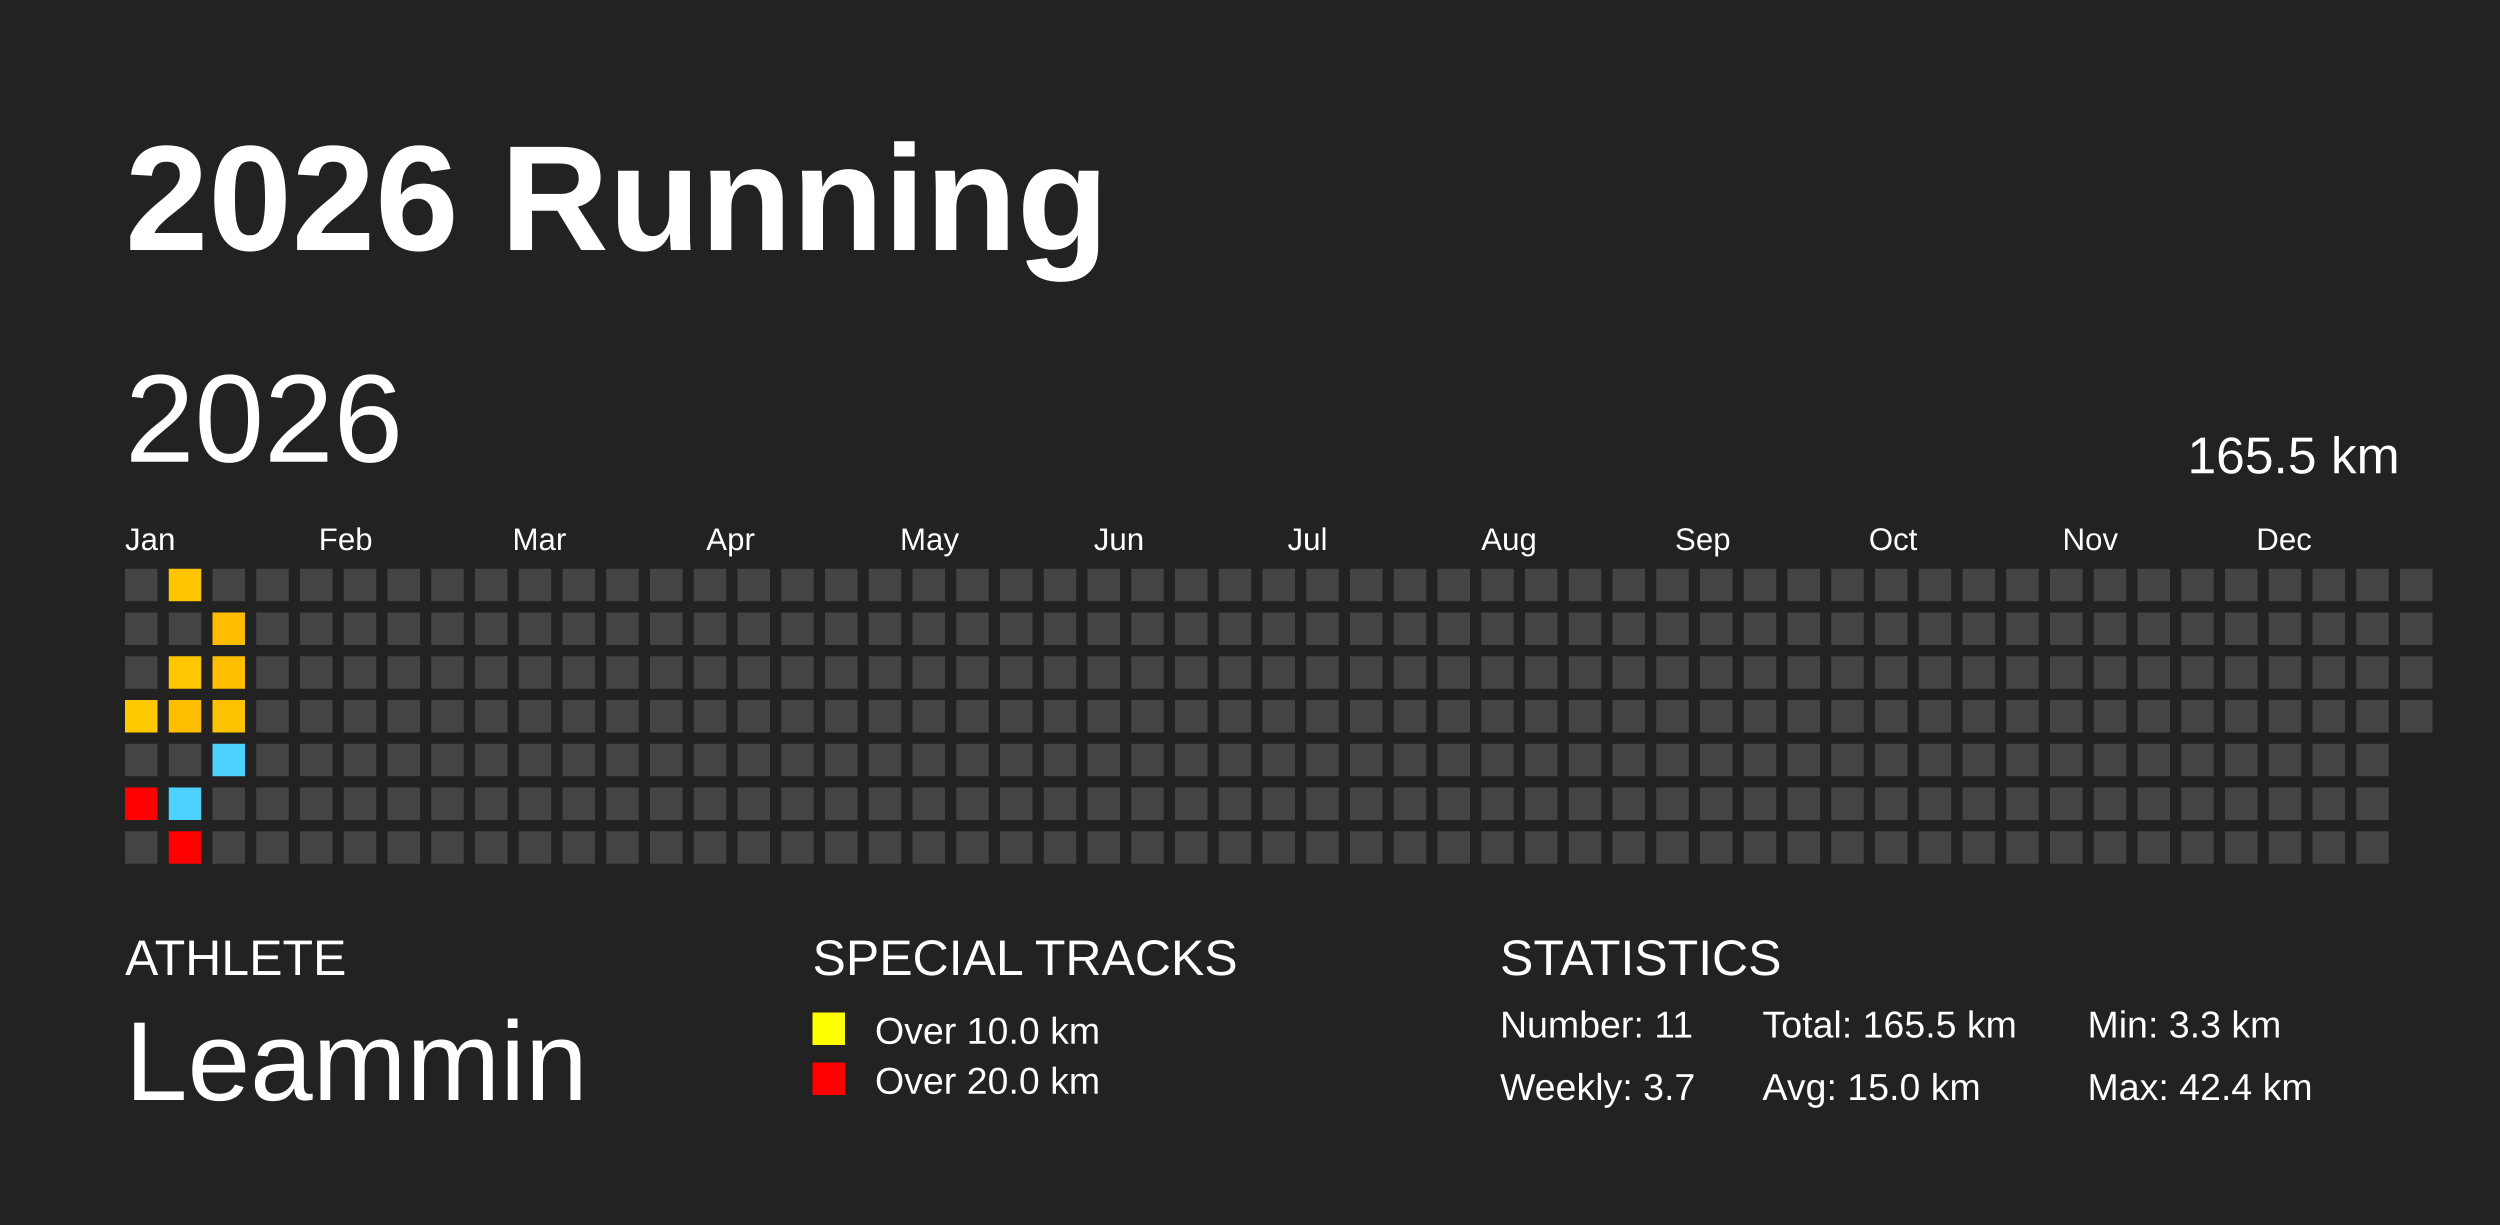
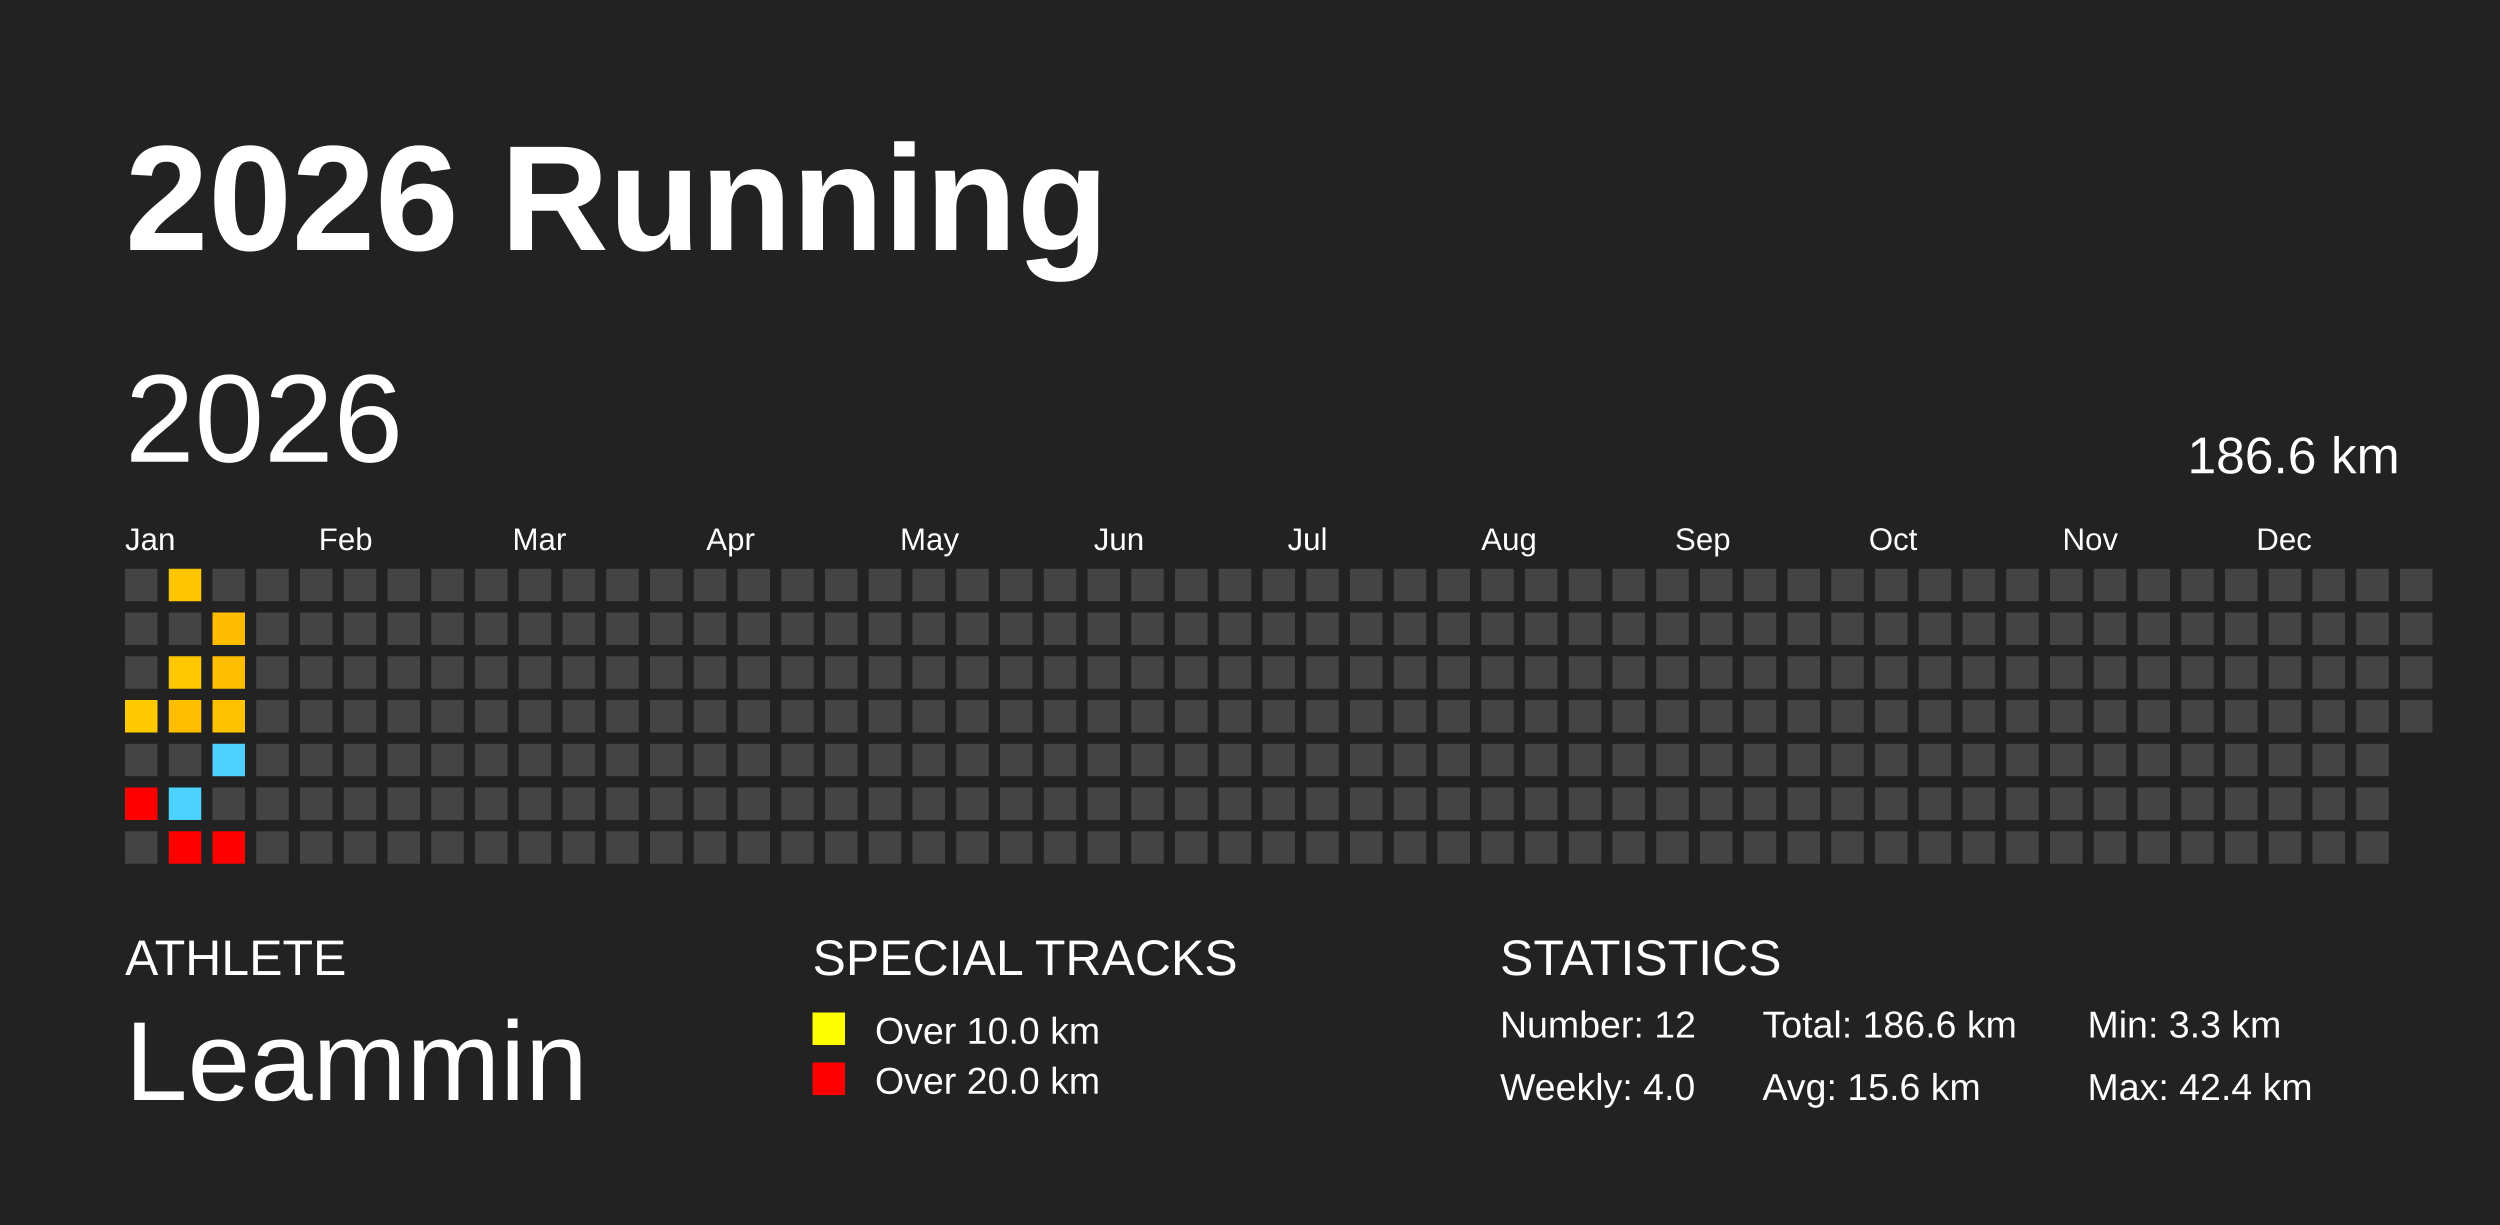
<svg xmlns="http://www.w3.org/2000/svg" baseProfile="full" height="98mm" version="1.1" viewBox="0,0,200,98" width="200mm">
  <defs />
  <rect fill="#222222" height="98" width="200" x="0" y="0" />
  <text fill="#FFFFFF" style="font-size:12px; font-family:Arial; font-weight:bold;" x="10" y="20">2026 Running</text>
  <text fill="#FFFFFF" style="font-size:4px; font-family:Arial" x="10" y="78">ATHLETE</text>
  <text fill="#FFFFFF" style="font-size:9px; font-family:Arial" x="10" y="88">Leammin</text>
  <text fill="#FFFFFF" style="font-size:4px; font-family:Arial" x="65" y="78">SPECIAL TRACKS</text>
  <rect fill="yellow" height="2.6" width="2.6" x="65" y="81" />
  <text fill="#FFFFFF" style="font-size:3px; font-family:Arial" x="70" y="83.5">Over 10.0 km</text>
  <rect fill="red" height="2.6" width="2.6" x="65" y="85" />
  <text fill="#FFFFFF" style="font-size:3px; font-family:Arial" x="70" y="87.5">Over 20.0 km</text>
  <text fill="#FFFFFF" style="font-size:4px; font-family:Arial" x="120" y="78">STATISTICS</text>
-   <text fill="#FFFFFF" style="font-size:3px; font-family:Arial" x="120" y="83">Number: 11</text>
-   <text fill="#FFFFFF" style="font-size:3px; font-family:Arial" x="120" y="88">Weekly: 3.7</text>
-   <text fill="#FFFFFF" style="font-size:3px; font-family:Arial" x="141" y="83">Total: 165.5 km</text>
-   <text fill="#FFFFFF" style="font-size:3px; font-family:Arial" x="141" y="88">Avg: 15.0 km</text>
+   <text fill="#FFFFFF" style="font-size:3px; font-family:Arial" x="120" y="83">Number: 12</text>
+   <text fill="#FFFFFF" style="font-size:3px; font-family:Arial" x="120" y="88">Weekly: 4.0</text>
+   <text fill="#FFFFFF" style="font-size:3px; font-family:Arial" x="141" y="83">Total: 186.6 km</text>
+   <text fill="#FFFFFF" style="font-size:3px; font-family:Arial" x="141" y="88">Avg: 15.6 km</text>
  <text fill="#FFFFFF" style="font-size:3px; font-family:Arial" x="167" y="83">Min: 3.3 km</text>
  <text fill="#FFFFFF" style="font-size:3px; font-family:Arial" x="167" y="88">Max: 42.4 km</text>
  <text dominant-baseline="hanging" fill="#FFFFFF" style="font-size:10.0px; font-family:Arial;" x="10" y="30">2026</text>
-   <text dominant-baseline="hanging" fill="#FFFFFF" style="font-size:4.125px; font-family:Arial;" x="175" y="35">165.5 km</text>
+   <text dominant-baseline="hanging" fill="#FFFFFF" style="font-size:4.125px; font-family:Arial;" x="175" y="35">186.6 km</text>
  <text fill="#FFFFFF" style="font-size:2.5px; font-family:Arial" x="10.0" y="44">Jan</text>
  <text fill="#FFFFFF" style="font-size:2.5px; font-family:Arial" x="25.5" y="44">Feb</text>
  <text fill="#FFFFFF" style="font-size:2.5px; font-family:Arial" x="41.0" y="44">Mar</text>
  <text fill="#FFFFFF" style="font-size:2.5px; font-family:Arial" x="56.5" y="44">Apr</text>
  <text fill="#FFFFFF" style="font-size:2.5px; font-family:Arial" x="72.0" y="44">May</text>
  <text fill="#FFFFFF" style="font-size:2.5px; font-family:Arial" x="87.5" y="44">Jun</text>
  <text fill="#FFFFFF" style="font-size:2.5px; font-family:Arial" x="103.0" y="44">Jul</text>
  <text fill="#FFFFFF" style="font-size:2.5px; font-family:Arial" x="118.5" y="44">Aug</text>
  <text fill="#FFFFFF" style="font-size:2.5px; font-family:Arial" x="134.0" y="44">Sep</text>
  <text fill="#FFFFFF" style="font-size:2.5px; font-family:Arial" x="149.5" y="44">Oct</text>
  <text fill="#FFFFFF" style="font-size:2.5px; font-family:Arial" x="165.0" y="44">Nov</text>
  <text fill="#FFFFFF" style="font-size:2.5px; font-family:Arial" x="180.5" y="44">Dec</text>
  <rect fill="#444444" height="2.6" width="2.6" x="10.0" y="45.5" />
  <rect fill="#444444" height="2.6" width="2.6" x="10.0" y="49.0" />
  <rect fill="#444444" height="2.6" width="2.6" x="10.0" y="52.5" />
  <rect fill="#ffc900" height="2.6" width="2.6" x="10.0" y="56.0" />
  <rect fill="#444444" height="2.6" width="2.6" x="10.0" y="59.5" />
  <rect fill="red" height="2.6" width="2.6" x="10.0" y="63.0" />
  <rect fill="#444444" height="2.6" width="2.6" x="10.0" y="66.5" />
  <rect fill="#ffc600" height="2.6" width="2.6" x="13.5" y="45.5" />
  <rect fill="#444444" height="2.6" width="2.6" x="13.5" y="49.0" />
  <rect fill="#ffc700" height="2.6" width="2.6" x="13.5" y="52.5" />
  <rect fill="#ffbf00" height="2.6" width="2.6" x="13.5" y="56.0" />
  <rect fill="#444444" height="2.6" width="2.6" x="13.5" y="59.5" />
  <rect fill="#4dd2ff" height="2.6" width="2.6" x="13.5" y="63.0" />
  <rect fill="red" height="2.6" width="2.6" x="13.5" y="66.5" />
  <rect fill="#444444" height="2.6" width="2.6" x="17.0" y="45.5" />
  <rect fill="#ffbc00" height="2.6" width="2.6" x="17.0" y="49.0" />
  <rect fill="#ffbf00" height="2.6" width="2.6" x="17.0" y="52.5" />
  <rect fill="#ffc200" height="2.6" width="2.6" x="17.0" y="56.0" />
  <rect fill="#4dd2ff" height="2.6" width="2.6" x="17.0" y="59.5" />
  <rect fill="#444444" height="2.6" width="2.6" x="17.0" y="63.0" />
-   <rect fill="#444444" height="2.6" width="2.6" x="17.0" y="66.5" />
+   <rect fill="red" height="2.6" width="2.6" x="17.0" y="66.5" />
  <rect fill="#444444" height="2.6" width="2.6" x="20.5" y="45.5" />
  <rect fill="#444444" height="2.6" width="2.6" x="20.5" y="49.0" />
  <rect fill="#444444" height="2.6" width="2.6" x="20.5" y="52.5" />
  <rect fill="#444444" height="2.6" width="2.6" x="20.5" y="56.0" />
  <rect fill="#444444" height="2.6" width="2.6" x="20.5" y="59.5" />
  <rect fill="#444444" height="2.6" width="2.6" x="20.5" y="63.0" />
  <rect fill="#444444" height="2.6" width="2.6" x="20.5" y="66.5" />
  <rect fill="#444444" height="2.6" width="2.6" x="24.0" y="45.5" />
  <rect fill="#444444" height="2.6" width="2.6" x="24.0" y="49.0" />
  <rect fill="#444444" height="2.6" width="2.6" x="24.0" y="52.5" />
  <rect fill="#444444" height="2.6" width="2.6" x="24.0" y="56.0" />
  <rect fill="#444444" height="2.6" width="2.6" x="24.0" y="59.5" />
  <rect fill="#444444" height="2.6" width="2.6" x="24.0" y="63.0" />
  <rect fill="#444444" height="2.6" width="2.6" x="24.0" y="66.5" />
  <rect fill="#444444" height="2.6" width="2.6" x="27.5" y="45.5" />
  <rect fill="#444444" height="2.6" width="2.6" x="27.5" y="49.0" />
  <rect fill="#444444" height="2.6" width="2.6" x="27.5" y="52.5" />
  <rect fill="#444444" height="2.6" width="2.6" x="27.5" y="56.0" />
  <rect fill="#444444" height="2.6" width="2.6" x="27.5" y="59.5" />
  <rect fill="#444444" height="2.6" width="2.6" x="27.5" y="63.0" />
  <rect fill="#444444" height="2.6" width="2.6" x="27.5" y="66.5" />
  <rect fill="#444444" height="2.6" width="2.6" x="31.0" y="45.5" />
  <rect fill="#444444" height="2.6" width="2.6" x="31.0" y="49.0" />
  <rect fill="#444444" height="2.6" width="2.6" x="31.0" y="52.5" />
  <rect fill="#444444" height="2.6" width="2.6" x="31.0" y="56.0" />
  <rect fill="#444444" height="2.6" width="2.6" x="31.0" y="59.5" />
  <rect fill="#444444" height="2.6" width="2.6" x="31.0" y="63.0" />
  <rect fill="#444444" height="2.6" width="2.6" x="31.0" y="66.5" />
  <rect fill="#444444" height="2.6" width="2.6" x="34.5" y="45.5" />
  <rect fill="#444444" height="2.6" width="2.6" x="34.5" y="49.0" />
  <rect fill="#444444" height="2.6" width="2.6" x="34.5" y="52.5" />
  <rect fill="#444444" height="2.6" width="2.6" x="34.5" y="56.0" />
  <rect fill="#444444" height="2.6" width="2.6" x="34.5" y="59.5" />
  <rect fill="#444444" height="2.6" width="2.6" x="34.5" y="63.0" />
  <rect fill="#444444" height="2.6" width="2.6" x="34.5" y="66.5" />
  <rect fill="#444444" height="2.6" width="2.6" x="38.0" y="45.5" />
  <rect fill="#444444" height="2.6" width="2.6" x="38.0" y="49.0" />
  <rect fill="#444444" height="2.6" width="2.6" x="38.0" y="52.5" />
  <rect fill="#444444" height="2.6" width="2.6" x="38.0" y="56.0" />
  <rect fill="#444444" height="2.6" width="2.6" x="38.0" y="59.5" />
  <rect fill="#444444" height="2.6" width="2.6" x="38.0" y="63.0" />
  <rect fill="#444444" height="2.6" width="2.6" x="38.0" y="66.5" />
  <rect fill="#444444" height="2.6" width="2.6" x="41.5" y="45.5" />
  <rect fill="#444444" height="2.6" width="2.6" x="41.5" y="49.0" />
  <rect fill="#444444" height="2.6" width="2.6" x="41.5" y="52.5" />
  <rect fill="#444444" height="2.6" width="2.6" x="41.5" y="56.0" />
  <rect fill="#444444" height="2.6" width="2.6" x="41.5" y="59.5" />
  <rect fill="#444444" height="2.6" width="2.6" x="41.5" y="63.0" />
  <rect fill="#444444" height="2.6" width="2.6" x="41.5" y="66.5" />
  <rect fill="#444444" height="2.6" width="2.6" x="45.0" y="45.5" />
  <rect fill="#444444" height="2.6" width="2.6" x="45.0" y="49.0" />
  <rect fill="#444444" height="2.6" width="2.6" x="45.0" y="52.5" />
  <rect fill="#444444" height="2.6" width="2.6" x="45.0" y="56.0" />
  <rect fill="#444444" height="2.6" width="2.6" x="45.0" y="59.5" />
  <rect fill="#444444" height="2.6" width="2.6" x="45.0" y="63.0" />
  <rect fill="#444444" height="2.6" width="2.6" x="45.0" y="66.5" />
  <rect fill="#444444" height="2.6" width="2.6" x="48.5" y="45.5" />
  <rect fill="#444444" height="2.6" width="2.6" x="48.5" y="49.0" />
  <rect fill="#444444" height="2.6" width="2.6" x="48.5" y="52.5" />
  <rect fill="#444444" height="2.6" width="2.6" x="48.5" y="56.0" />
  <rect fill="#444444" height="2.6" width="2.6" x="48.5" y="59.5" />
  <rect fill="#444444" height="2.6" width="2.6" x="48.5" y="63.0" />
  <rect fill="#444444" height="2.6" width="2.6" x="48.5" y="66.5" />
  <rect fill="#444444" height="2.6" width="2.6" x="52.0" y="45.5" />
  <rect fill="#444444" height="2.6" width="2.6" x="52.0" y="49.0" />
  <rect fill="#444444" height="2.6" width="2.6" x="52.0" y="52.5" />
  <rect fill="#444444" height="2.6" width="2.6" x="52.0" y="56.0" />
  <rect fill="#444444" height="2.6" width="2.6" x="52.0" y="59.5" />
  <rect fill="#444444" height="2.6" width="2.6" x="52.0" y="63.0" />
  <rect fill="#444444" height="2.6" width="2.6" x="52.0" y="66.5" />
  <rect fill="#444444" height="2.6" width="2.6" x="55.5" y="45.5" />
  <rect fill="#444444" height="2.6" width="2.6" x="55.5" y="49.0" />
  <rect fill="#444444" height="2.6" width="2.6" x="55.5" y="52.5" />
  <rect fill="#444444" height="2.6" width="2.6" x="55.5" y="56.0" />
  <rect fill="#444444" height="2.6" width="2.6" x="55.5" y="59.5" />
  <rect fill="#444444" height="2.6" width="2.6" x="55.5" y="63.0" />
  <rect fill="#444444" height="2.6" width="2.6" x="55.5" y="66.5" />
  <rect fill="#444444" height="2.6" width="2.6" x="59.0" y="45.5" />
  <rect fill="#444444" height="2.6" width="2.6" x="59.0" y="49.0" />
  <rect fill="#444444" height="2.6" width="2.6" x="59.0" y="52.5" />
  <rect fill="#444444" height="2.6" width="2.6" x="59.0" y="56.0" />
  <rect fill="#444444" height="2.6" width="2.6" x="59.0" y="59.5" />
  <rect fill="#444444" height="2.6" width="2.6" x="59.0" y="63.0" />
  <rect fill="#444444" height="2.6" width="2.6" x="59.0" y="66.5" />
  <rect fill="#444444" height="2.6" width="2.6" x="62.5" y="45.5" />
  <rect fill="#444444" height="2.6" width="2.6" x="62.5" y="49.0" />
  <rect fill="#444444" height="2.6" width="2.6" x="62.5" y="52.5" />
  <rect fill="#444444" height="2.6" width="2.6" x="62.5" y="56.0" />
  <rect fill="#444444" height="2.6" width="2.6" x="62.5" y="59.5" />
  <rect fill="#444444" height="2.6" width="2.6" x="62.5" y="63.0" />
  <rect fill="#444444" height="2.6" width="2.6" x="62.5" y="66.5" />
  <rect fill="#444444" height="2.6" width="2.6" x="66.0" y="45.5" />
  <rect fill="#444444" height="2.6" width="2.6" x="66.0" y="49.0" />
  <rect fill="#444444" height="2.6" width="2.6" x="66.0" y="52.5" />
  <rect fill="#444444" height="2.6" width="2.6" x="66.0" y="56.0" />
  <rect fill="#444444" height="2.6" width="2.6" x="66.0" y="59.5" />
  <rect fill="#444444" height="2.6" width="2.6" x="66.0" y="63.0" />
  <rect fill="#444444" height="2.6" width="2.6" x="66.0" y="66.5" />
  <rect fill="#444444" height="2.6" width="2.6" x="69.5" y="45.5" />
  <rect fill="#444444" height="2.6" width="2.6" x="69.5" y="49.0" />
  <rect fill="#444444" height="2.6" width="2.6" x="69.5" y="52.5" />
  <rect fill="#444444" height="2.6" width="2.6" x="69.5" y="56.0" />
  <rect fill="#444444" height="2.6" width="2.6" x="69.5" y="59.5" />
  <rect fill="#444444" height="2.6" width="2.6" x="69.5" y="63.0" />
  <rect fill="#444444" height="2.6" width="2.6" x="69.5" y="66.5" />
  <rect fill="#444444" height="2.6" width="2.6" x="73.0" y="45.5" />
  <rect fill="#444444" height="2.6" width="2.6" x="73.0" y="49.0" />
  <rect fill="#444444" height="2.6" width="2.6" x="73.0" y="52.5" />
  <rect fill="#444444" height="2.6" width="2.6" x="73.0" y="56.0" />
  <rect fill="#444444" height="2.6" width="2.6" x="73.0" y="59.5" />
  <rect fill="#444444" height="2.6" width="2.6" x="73.0" y="63.0" />
  <rect fill="#444444" height="2.6" width="2.6" x="73.0" y="66.5" />
  <rect fill="#444444" height="2.6" width="2.6" x="76.5" y="45.5" />
  <rect fill="#444444" height="2.6" width="2.6" x="76.5" y="49.0" />
  <rect fill="#444444" height="2.6" width="2.6" x="76.5" y="52.5" />
  <rect fill="#444444" height="2.6" width="2.6" x="76.5" y="56.0" />
  <rect fill="#444444" height="2.6" width="2.6" x="76.5" y="59.5" />
  <rect fill="#444444" height="2.6" width="2.6" x="76.5" y="63.0" />
  <rect fill="#444444" height="2.6" width="2.6" x="76.5" y="66.5" />
  <rect fill="#444444" height="2.6" width="2.6" x="80.0" y="45.5" />
  <rect fill="#444444" height="2.6" width="2.6" x="80.0" y="49.0" />
  <rect fill="#444444" height="2.6" width="2.6" x="80.0" y="52.5" />
  <rect fill="#444444" height="2.6" width="2.6" x="80.0" y="56.0" />
  <rect fill="#444444" height="2.6" width="2.6" x="80.0" y="59.5" />
  <rect fill="#444444" height="2.6" width="2.6" x="80.0" y="63.0" />
  <rect fill="#444444" height="2.6" width="2.6" x="80.0" y="66.5" />
  <rect fill="#444444" height="2.6" width="2.6" x="83.5" y="45.5" />
  <rect fill="#444444" height="2.6" width="2.6" x="83.5" y="49.0" />
  <rect fill="#444444" height="2.6" width="2.6" x="83.5" y="52.5" />
  <rect fill="#444444" height="2.6" width="2.6" x="83.5" y="56.0" />
  <rect fill="#444444" height="2.6" width="2.6" x="83.5" y="59.5" />
  <rect fill="#444444" height="2.6" width="2.6" x="83.5" y="63.0" />
  <rect fill="#444444" height="2.6" width="2.6" x="83.5" y="66.5" />
  <rect fill="#444444" height="2.6" width="2.6" x="87.0" y="45.5" />
  <rect fill="#444444" height="2.6" width="2.6" x="87.0" y="49.0" />
  <rect fill="#444444" height="2.6" width="2.6" x="87.0" y="52.5" />
  <rect fill="#444444" height="2.6" width="2.6" x="87.0" y="56.0" />
  <rect fill="#444444" height="2.6" width="2.6" x="87.0" y="59.5" />
  <rect fill="#444444" height="2.6" width="2.6" x="87.0" y="63.0" />
  <rect fill="#444444" height="2.6" width="2.6" x="87.0" y="66.5" />
  <rect fill="#444444" height="2.6" width="2.6" x="90.5" y="45.5" />
  <rect fill="#444444" height="2.6" width="2.6" x="90.5" y="49.0" />
  <rect fill="#444444" height="2.6" width="2.6" x="90.5" y="52.5" />
  <rect fill="#444444" height="2.6" width="2.6" x="90.5" y="56.0" />
  <rect fill="#444444" height="2.6" width="2.6" x="90.5" y="59.5" />
  <rect fill="#444444" height="2.6" width="2.6" x="90.5" y="63.0" />
  <rect fill="#444444" height="2.6" width="2.6" x="90.5" y="66.5" />
  <rect fill="#444444" height="2.6" width="2.6" x="94.0" y="45.5" />
  <rect fill="#444444" height="2.6" width="2.6" x="94.0" y="49.0" />
  <rect fill="#444444" height="2.6" width="2.6" x="94.0" y="52.5" />
  <rect fill="#444444" height="2.6" width="2.6" x="94.0" y="56.0" />
  <rect fill="#444444" height="2.6" width="2.6" x="94.0" y="59.5" />
  <rect fill="#444444" height="2.6" width="2.6" x="94.0" y="63.0" />
  <rect fill="#444444" height="2.6" width="2.6" x="94.0" y="66.5" />
  <rect fill="#444444" height="2.6" width="2.6" x="97.5" y="45.5" />
  <rect fill="#444444" height="2.6" width="2.6" x="97.5" y="49.0" />
  <rect fill="#444444" height="2.6" width="2.6" x="97.5" y="52.5" />
  <rect fill="#444444" height="2.6" width="2.6" x="97.5" y="56.0" />
  <rect fill="#444444" height="2.6" width="2.6" x="97.5" y="59.5" />
  <rect fill="#444444" height="2.6" width="2.6" x="97.5" y="63.0" />
  <rect fill="#444444" height="2.6" width="2.6" x="97.5" y="66.5" />
  <rect fill="#444444" height="2.6" width="2.6" x="101.0" y="45.5" />
  <rect fill="#444444" height="2.6" width="2.6" x="101.0" y="49.0" />
  <rect fill="#444444" height="2.6" width="2.6" x="101.0" y="52.5" />
  <rect fill="#444444" height="2.6" width="2.6" x="101.0" y="56.0" />
  <rect fill="#444444" height="2.6" width="2.6" x="101.0" y="59.5" />
  <rect fill="#444444" height="2.6" width="2.6" x="101.0" y="63.0" />
  <rect fill="#444444" height="2.6" width="2.6" x="101.0" y="66.5" />
  <rect fill="#444444" height="2.6" width="2.6" x="104.5" y="45.5" />
  <rect fill="#444444" height="2.6" width="2.6" x="104.5" y="49.0" />
  <rect fill="#444444" height="2.6" width="2.6" x="104.5" y="52.5" />
  <rect fill="#444444" height="2.6" width="2.6" x="104.5" y="56.0" />
  <rect fill="#444444" height="2.6" width="2.6" x="104.5" y="59.5" />
  <rect fill="#444444" height="2.6" width="2.6" x="104.5" y="63.0" />
  <rect fill="#444444" height="2.6" width="2.6" x="104.5" y="66.5" />
  <rect fill="#444444" height="2.6" width="2.6" x="108.0" y="45.5" />
  <rect fill="#444444" height="2.6" width="2.6" x="108.0" y="49.0" />
  <rect fill="#444444" height="2.6" width="2.6" x="108.0" y="52.5" />
  <rect fill="#444444" height="2.6" width="2.6" x="108.0" y="56.0" />
  <rect fill="#444444" height="2.6" width="2.6" x="108.0" y="59.5" />
  <rect fill="#444444" height="2.6" width="2.6" x="108.0" y="63.0" />
  <rect fill="#444444" height="2.6" width="2.6" x="108.0" y="66.5" />
  <rect fill="#444444" height="2.6" width="2.6" x="111.5" y="45.5" />
  <rect fill="#444444" height="2.6" width="2.6" x="111.5" y="49.0" />
  <rect fill="#444444" height="2.6" width="2.6" x="111.5" y="52.5" />
  <rect fill="#444444" height="2.6" width="2.6" x="111.5" y="56.0" />
  <rect fill="#444444" height="2.6" width="2.6" x="111.5" y="59.5" />
  <rect fill="#444444" height="2.6" width="2.6" x="111.5" y="63.0" />
  <rect fill="#444444" height="2.6" width="2.6" x="111.5" y="66.5" />
  <rect fill="#444444" height="2.6" width="2.6" x="115.0" y="45.5" />
  <rect fill="#444444" height="2.6" width="2.6" x="115.0" y="49.0" />
  <rect fill="#444444" height="2.6" width="2.6" x="115.0" y="52.5" />
  <rect fill="#444444" height="2.6" width="2.6" x="115.0" y="56.0" />
  <rect fill="#444444" height="2.6" width="2.6" x="115.0" y="59.5" />
  <rect fill="#444444" height="2.6" width="2.6" x="115.0" y="63.0" />
  <rect fill="#444444" height="2.6" width="2.6" x="115.0" y="66.5" />
  <rect fill="#444444" height="2.6" width="2.6" x="118.5" y="45.5" />
  <rect fill="#444444" height="2.6" width="2.6" x="118.5" y="49.0" />
  <rect fill="#444444" height="2.6" width="2.6" x="118.5" y="52.5" />
  <rect fill="#444444" height="2.6" width="2.6" x="118.5" y="56.0" />
  <rect fill="#444444" height="2.6" width="2.6" x="118.5" y="59.5" />
  <rect fill="#444444" height="2.6" width="2.6" x="118.5" y="63.0" />
  <rect fill="#444444" height="2.6" width="2.6" x="118.5" y="66.5" />
  <rect fill="#444444" height="2.6" width="2.6" x="122.0" y="45.5" />
  <rect fill="#444444" height="2.6" width="2.6" x="122.0" y="49.0" />
  <rect fill="#444444" height="2.6" width="2.6" x="122.0" y="52.5" />
  <rect fill="#444444" height="2.6" width="2.6" x="122.0" y="56.0" />
  <rect fill="#444444" height="2.6" width="2.6" x="122.0" y="59.5" />
  <rect fill="#444444" height="2.6" width="2.6" x="122.0" y="63.0" />
  <rect fill="#444444" height="2.6" width="2.6" x="122.0" y="66.5" />
  <rect fill="#444444" height="2.6" width="2.6" x="125.5" y="45.5" />
  <rect fill="#444444" height="2.6" width="2.6" x="125.5" y="49.0" />
  <rect fill="#444444" height="2.6" width="2.6" x="125.5" y="52.5" />
  <rect fill="#444444" height="2.6" width="2.6" x="125.5" y="56.0" />
  <rect fill="#444444" height="2.6" width="2.6" x="125.5" y="59.5" />
  <rect fill="#444444" height="2.6" width="2.6" x="125.5" y="63.0" />
  <rect fill="#444444" height="2.6" width="2.6" x="125.5" y="66.5" />
  <rect fill="#444444" height="2.6" width="2.6" x="129.0" y="45.5" />
  <rect fill="#444444" height="2.6" width="2.6" x="129.0" y="49.0" />
  <rect fill="#444444" height="2.6" width="2.6" x="129.0" y="52.5" />
  <rect fill="#444444" height="2.6" width="2.6" x="129.0" y="56.0" />
  <rect fill="#444444" height="2.6" width="2.6" x="129.0" y="59.5" />
  <rect fill="#444444" height="2.6" width="2.6" x="129.0" y="63.0" />
  <rect fill="#444444" height="2.6" width="2.6" x="129.0" y="66.5" />
  <rect fill="#444444" height="2.6" width="2.6" x="132.5" y="45.5" />
  <rect fill="#444444" height="2.6" width="2.6" x="132.5" y="49.0" />
  <rect fill="#444444" height="2.6" width="2.6" x="132.5" y="52.5" />
  <rect fill="#444444" height="2.6" width="2.6" x="132.5" y="56.0" />
  <rect fill="#444444" height="2.6" width="2.6" x="132.5" y="59.5" />
  <rect fill="#444444" height="2.6" width="2.6" x="132.5" y="63.0" />
  <rect fill="#444444" height="2.6" width="2.6" x="132.5" y="66.5" />
  <rect fill="#444444" height="2.6" width="2.6" x="136.0" y="45.5" />
  <rect fill="#444444" height="2.6" width="2.6" x="136.0" y="49.0" />
  <rect fill="#444444" height="2.6" width="2.6" x="136.0" y="52.5" />
  <rect fill="#444444" height="2.6" width="2.6" x="136.0" y="56.0" />
  <rect fill="#444444" height="2.6" width="2.6" x="136.0" y="59.5" />
  <rect fill="#444444" height="2.6" width="2.6" x="136.0" y="63.0" />
  <rect fill="#444444" height="2.6" width="2.6" x="136.0" y="66.5" />
  <rect fill="#444444" height="2.6" width="2.6" x="139.5" y="45.5" />
  <rect fill="#444444" height="2.6" width="2.6" x="139.5" y="49.0" />
  <rect fill="#444444" height="2.6" width="2.6" x="139.5" y="52.5" />
  <rect fill="#444444" height="2.6" width="2.6" x="139.5" y="56.0" />
  <rect fill="#444444" height="2.6" width="2.6" x="139.5" y="59.5" />
  <rect fill="#444444" height="2.6" width="2.6" x="139.5" y="63.0" />
  <rect fill="#444444" height="2.6" width="2.6" x="139.5" y="66.5" />
  <rect fill="#444444" height="2.6" width="2.6" x="143.0" y="45.5" />
  <rect fill="#444444" height="2.6" width="2.6" x="143.0" y="49.0" />
  <rect fill="#444444" height="2.6" width="2.6" x="143.0" y="52.5" />
  <rect fill="#444444" height="2.6" width="2.6" x="143.0" y="56.0" />
  <rect fill="#444444" height="2.6" width="2.6" x="143.0" y="59.5" />
  <rect fill="#444444" height="2.6" width="2.6" x="143.0" y="63.0" />
  <rect fill="#444444" height="2.6" width="2.6" x="143.0" y="66.5" />
  <rect fill="#444444" height="2.6" width="2.6" x="146.5" y="45.5" />
  <rect fill="#444444" height="2.6" width="2.6" x="146.5" y="49.0" />
  <rect fill="#444444" height="2.6" width="2.6" x="146.5" y="52.5" />
  <rect fill="#444444" height="2.6" width="2.6" x="146.5" y="56.0" />
  <rect fill="#444444" height="2.6" width="2.6" x="146.5" y="59.5" />
  <rect fill="#444444" height="2.6" width="2.6" x="146.5" y="63.0" />
  <rect fill="#444444" height="2.6" width="2.6" x="146.5" y="66.5" />
  <rect fill="#444444" height="2.6" width="2.6" x="150.0" y="45.5" />
  <rect fill="#444444" height="2.6" width="2.6" x="150.0" y="49.0" />
  <rect fill="#444444" height="2.6" width="2.6" x="150.0" y="52.5" />
  <rect fill="#444444" height="2.6" width="2.6" x="150.0" y="56.0" />
  <rect fill="#444444" height="2.6" width="2.6" x="150.0" y="59.5" />
  <rect fill="#444444" height="2.6" width="2.6" x="150.0" y="63.0" />
  <rect fill="#444444" height="2.6" width="2.6" x="150.0" y="66.5" />
  <rect fill="#444444" height="2.6" width="2.6" x="153.5" y="45.5" />
  <rect fill="#444444" height="2.6" width="2.6" x="153.5" y="49.0" />
  <rect fill="#444444" height="2.6" width="2.6" x="153.5" y="52.5" />
  <rect fill="#444444" height="2.6" width="2.6" x="153.5" y="56.0" />
  <rect fill="#444444" height="2.6" width="2.6" x="153.5" y="59.5" />
  <rect fill="#444444" height="2.6" width="2.6" x="153.5" y="63.0" />
  <rect fill="#444444" height="2.6" width="2.6" x="153.5" y="66.5" />
  <rect fill="#444444" height="2.6" width="2.6" x="157.0" y="45.5" />
  <rect fill="#444444" height="2.6" width="2.6" x="157.0" y="49.0" />
  <rect fill="#444444" height="2.6" width="2.6" x="157.0" y="52.5" />
  <rect fill="#444444" height="2.6" width="2.6" x="157.0" y="56.0" />
  <rect fill="#444444" height="2.6" width="2.6" x="157.0" y="59.5" />
  <rect fill="#444444" height="2.6" width="2.6" x="157.0" y="63.0" />
  <rect fill="#444444" height="2.6" width="2.6" x="157.0" y="66.5" />
  <rect fill="#444444" height="2.6" width="2.6" x="160.5" y="45.5" />
  <rect fill="#444444" height="2.6" width="2.6" x="160.5" y="49.0" />
  <rect fill="#444444" height="2.6" width="2.6" x="160.5" y="52.5" />
  <rect fill="#444444" height="2.6" width="2.6" x="160.5" y="56.0" />
  <rect fill="#444444" height="2.6" width="2.6" x="160.5" y="59.5" />
  <rect fill="#444444" height="2.6" width="2.6" x="160.5" y="63.0" />
  <rect fill="#444444" height="2.6" width="2.6" x="160.5" y="66.5" />
  <rect fill="#444444" height="2.6" width="2.6" x="164.0" y="45.5" />
  <rect fill="#444444" height="2.6" width="2.6" x="164.0" y="49.0" />
  <rect fill="#444444" height="2.6" width="2.6" x="164.0" y="52.5" />
  <rect fill="#444444" height="2.6" width="2.6" x="164.0" y="56.0" />
  <rect fill="#444444" height="2.6" width="2.6" x="164.0" y="59.5" />
  <rect fill="#444444" height="2.6" width="2.6" x="164.0" y="63.0" />
  <rect fill="#444444" height="2.6" width="2.6" x="164.0" y="66.5" />
  <rect fill="#444444" height="2.6" width="2.6" x="167.5" y="45.5" />
  <rect fill="#444444" height="2.6" width="2.6" x="167.5" y="49.0" />
  <rect fill="#444444" height="2.6" width="2.6" x="167.5" y="52.5" />
  <rect fill="#444444" height="2.6" width="2.6" x="167.5" y="56.0" />
  <rect fill="#444444" height="2.6" width="2.6" x="167.5" y="59.5" />
  <rect fill="#444444" height="2.6" width="2.6" x="167.5" y="63.0" />
  <rect fill="#444444" height="2.6" width="2.6" x="167.5" y="66.5" />
  <rect fill="#444444" height="2.6" width="2.6" x="171.0" y="45.5" />
  <rect fill="#444444" height="2.6" width="2.6" x="171.0" y="49.0" />
  <rect fill="#444444" height="2.6" width="2.6" x="171.0" y="52.5" />
  <rect fill="#444444" height="2.6" width="2.6" x="171.0" y="56.0" />
  <rect fill="#444444" height="2.6" width="2.6" x="171.0" y="59.5" />
  <rect fill="#444444" height="2.6" width="2.6" x="171.0" y="63.0" />
  <rect fill="#444444" height="2.6" width="2.6" x="171.0" y="66.5" />
  <rect fill="#444444" height="2.6" width="2.6" x="174.5" y="45.5" />
  <rect fill="#444444" height="2.6" width="2.6" x="174.5" y="49.0" />
  <rect fill="#444444" height="2.6" width="2.6" x="174.5" y="52.5" />
  <rect fill="#444444" height="2.6" width="2.6" x="174.5" y="56.0" />
  <rect fill="#444444" height="2.6" width="2.6" x="174.5" y="59.5" />
  <rect fill="#444444" height="2.6" width="2.6" x="174.5" y="63.0" />
  <rect fill="#444444" height="2.6" width="2.6" x="174.5" y="66.5" />
  <rect fill="#444444" height="2.6" width="2.6" x="178.0" y="45.5" />
  <rect fill="#444444" height="2.6" width="2.6" x="178.0" y="49.0" />
  <rect fill="#444444" height="2.6" width="2.6" x="178.0" y="52.5" />
  <rect fill="#444444" height="2.6" width="2.6" x="178.0" y="56.0" />
  <rect fill="#444444" height="2.6" width="2.6" x="178.0" y="59.5" />
  <rect fill="#444444" height="2.6" width="2.6" x="178.0" y="63.0" />
  <rect fill="#444444" height="2.6" width="2.6" x="178.0" y="66.5" />
  <rect fill="#444444" height="2.6" width="2.6" x="181.5" y="45.5" />
  <rect fill="#444444" height="2.6" width="2.6" x="181.5" y="49.0" />
  <rect fill="#444444" height="2.6" width="2.6" x="181.5" y="52.5" />
  <rect fill="#444444" height="2.6" width="2.6" x="181.5" y="56.0" />
  <rect fill="#444444" height="2.6" width="2.6" x="181.5" y="59.5" />
  <rect fill="#444444" height="2.6" width="2.6" x="181.5" y="63.0" />
  <rect fill="#444444" height="2.6" width="2.6" x="181.5" y="66.5" />
  <rect fill="#444444" height="2.6" width="2.6" x="185.0" y="45.5" />
  <rect fill="#444444" height="2.6" width="2.6" x="185.0" y="49.0" />
  <rect fill="#444444" height="2.6" width="2.6" x="185.0" y="52.5" />
  <rect fill="#444444" height="2.6" width="2.6" x="185.0" y="56.0" />
  <rect fill="#444444" height="2.6" width="2.6" x="185.0" y="59.5" />
  <rect fill="#444444" height="2.6" width="2.6" x="185.0" y="63.0" />
  <rect fill="#444444" height="2.6" width="2.6" x="185.0" y="66.5" />
  <rect fill="#444444" height="2.6" width="2.6" x="188.5" y="45.5" />
  <rect fill="#444444" height="2.6" width="2.6" x="188.5" y="49.0" />
  <rect fill="#444444" height="2.6" width="2.6" x="188.5" y="52.5" />
  <rect fill="#444444" height="2.6" width="2.6" x="188.5" y="56.0" />
  <rect fill="#444444" height="2.6" width="2.6" x="188.5" y="59.5" />
  <rect fill="#444444" height="2.6" width="2.6" x="188.5" y="63.0" />
  <rect fill="#444444" height="2.6" width="2.6" x="188.5" y="66.5" />
  <rect fill="#444444" height="2.6" width="2.6" x="192.0" y="45.5" />
  <rect fill="#444444" height="2.6" width="2.6" x="192.0" y="49.0" />
  <rect fill="#444444" height="2.6" width="2.6" x="192.0" y="52.5" />
  <rect fill="#444444" height="2.6" width="2.6" x="192.0" y="56.0" />
</svg>
